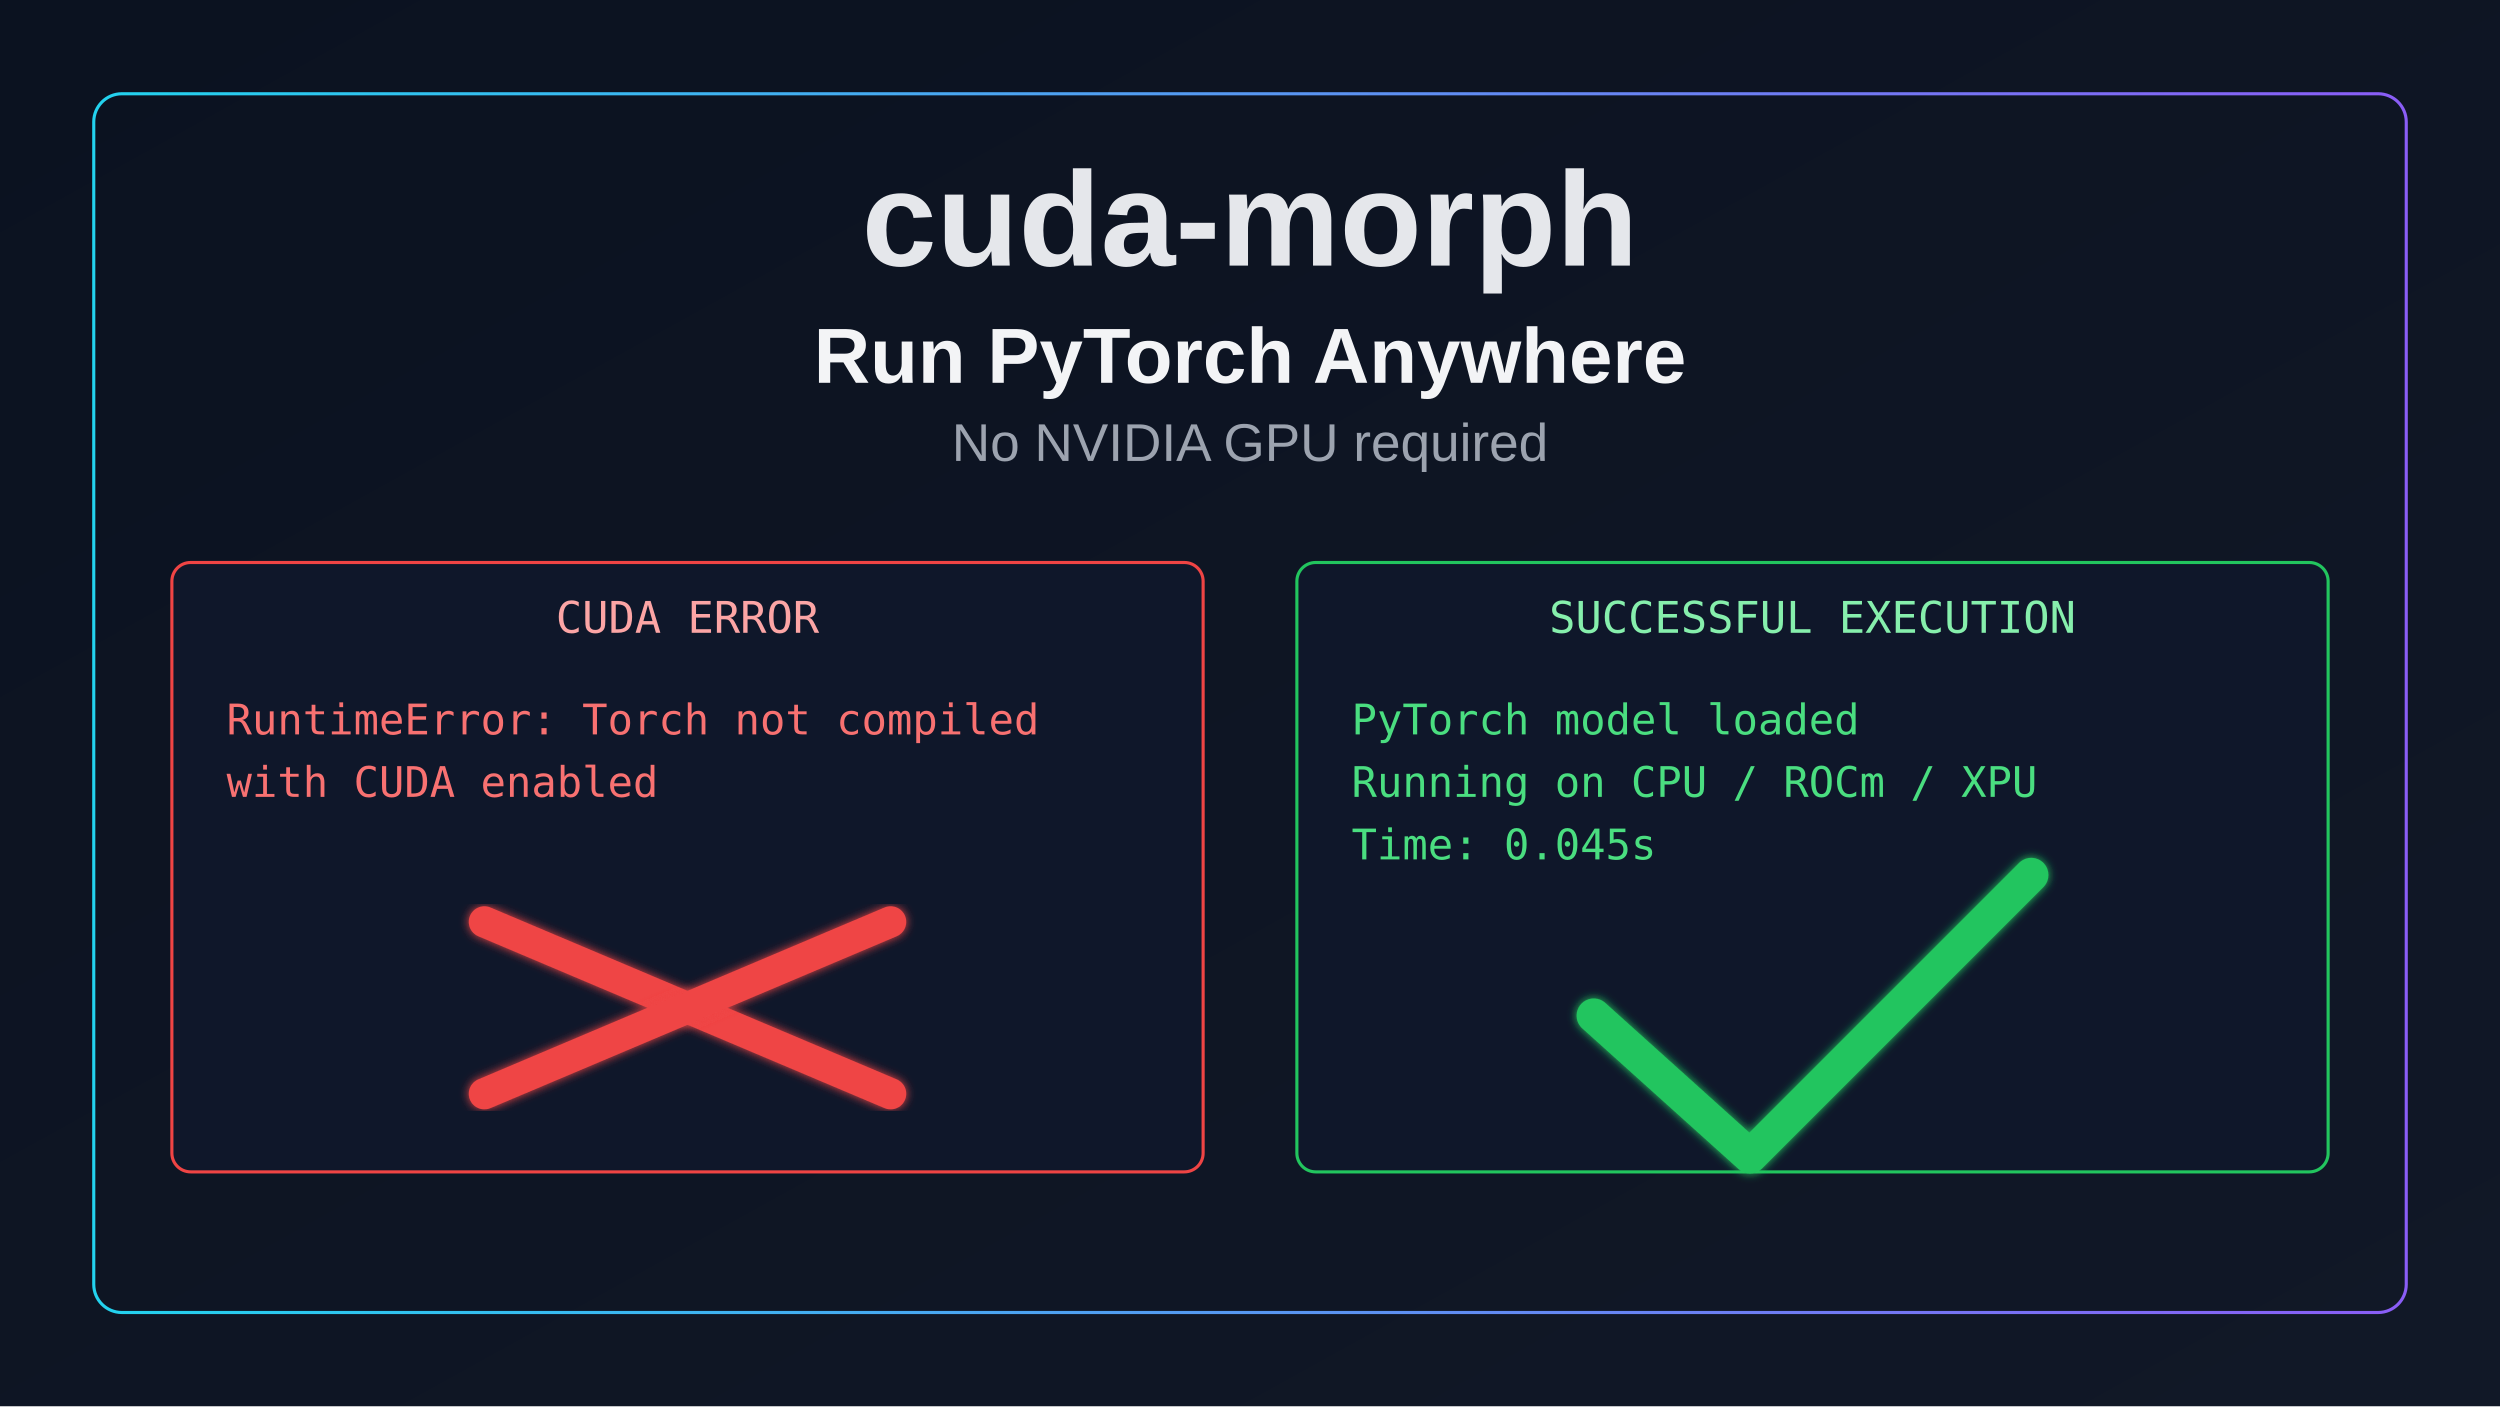
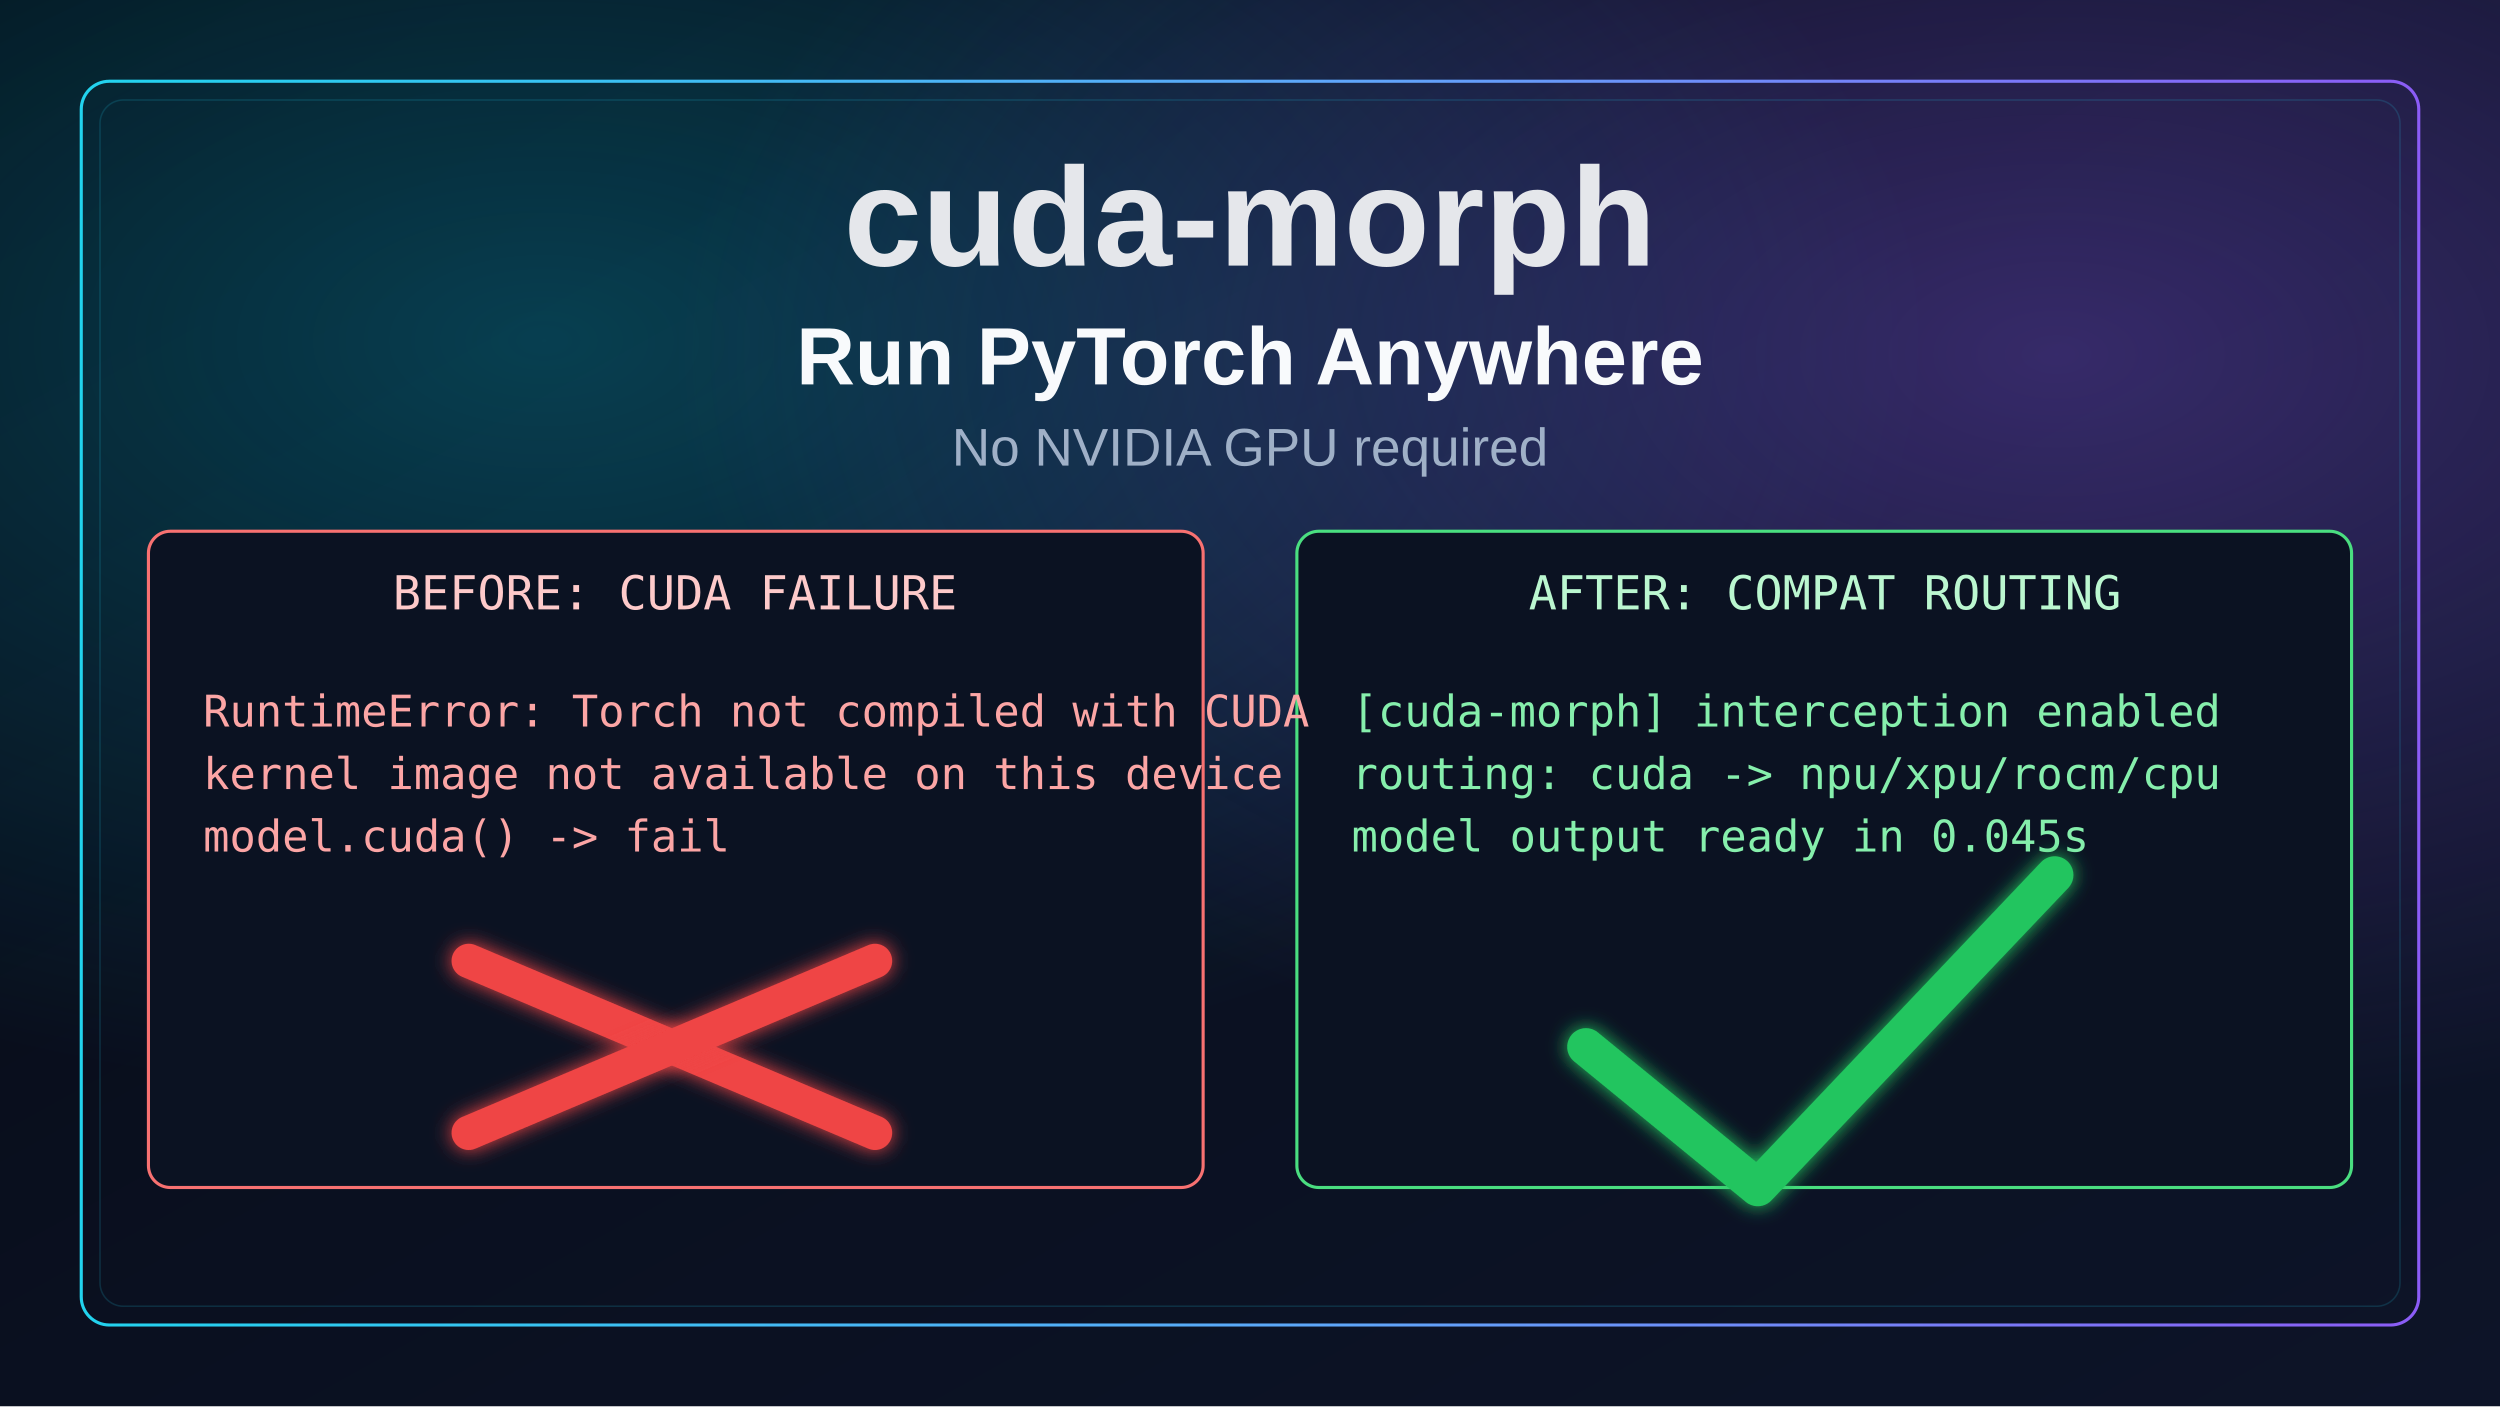
<svg xmlns="http://www.w3.org/2000/svg" width="1600" height="900" viewBox="0 0 1600 900" role="img" aria-label="cuda-morph hero dark screenshot">
  <defs>
    <linearGradient id="bg" x1="0" x2="1" y1="0" y2="1">
-       <stop offset="0%" stop-color="#0b1220" />
-       <stop offset="100%" stop-color="#111827" />
+       <stop offset="0%" stop-color="#050811" />
+       <stop offset="50%" stop-color="#0a1020" />
+       <stop offset="100%" stop-color="#0d1428" />
    </linearGradient>
+     <radialGradient id="bloomLeft" cx="0.22" cy="0.24" r="0.55">
+       <stop offset="0%" stop-color="#06b6d4" stop-opacity="0.30" />
+       <stop offset="100%" stop-color="#06b6d4" stop-opacity="0" />
+     </radialGradient>
+     <radialGradient id="bloomRight" cx="0.82" cy="0.25" r="0.55">
+       <stop offset="0%" stop-color="#8b5cf6" stop-opacity="0.34" />
+       <stop offset="100%" stop-color="#8b5cf6" stop-opacity="0" />
+     </radialGradient>
    <linearGradient id="accent" x1="0" x2="1" y1="0" y2="0">
      <stop offset="0%" stop-color="#22d3ee" />
+       <stop offset="55%" stop-color="#60a5fa" />
      <stop offset="100%" stop-color="#8b5cf6" />
    </linearGradient>
-     <filter id="glow">
-       <feGaussianBlur stdDeviation="3" result="blur" />
+     <filter id="strongGlow" x="-40%" y="-40%" width="180%" height="180%">
+       <feGaussianBlur stdDeviation="6" result="blur" />
      <feMerge>
        <feMergeNode in="blur" />
        <feMergeNode in="SourceGraphic" />
      </feMerge>
    </filter>
  </defs>
  <rect width="1600" height="900" fill="url(#bg)" />
-   <rect x="60" y="60" width="1480" height="780" rx="18" fill="none" stroke="url(#accent)" stroke-width="2" />
-   <text x="800" y="170" text-anchor="middle" font-family="Segoe UI, Arial, sans-serif" font-size="86" font-weight="700" fill="#e5e7eb">cuda-morph</text>
-   <text x="800" y="245" text-anchor="middle" font-family="Segoe UI, Arial, sans-serif" font-size="50" font-weight="600" fill="#f3f4f6">Run PyTorch Anywhere</text>
-   <text x="800" y="295" text-anchor="middle" font-family="Segoe UI, Arial, sans-serif" font-size="34" fill="#9ca3af">No NVIDIA GPU required</text>
-   <rect x="110" y="360" width="660" height="390" rx="12" fill="#0f172a" stroke="#ef4444" stroke-width="2" />
-   <rect x="830" y="360" width="660" height="390" rx="12" fill="#0f172a" stroke="#22c55e" stroke-width="2" />
-   <text x="440" y="405" text-anchor="middle" font-family="Consolas, monospace" font-size="28" fill="#fca5a5">CUDA ERROR</text>
-   <text x="1160" y="405" text-anchor="middle" font-family="Consolas, monospace" font-size="28" fill="#86efac">SUCCESSFUL EXECUTION</text>
-   <text x="145" y="470" font-family="Consolas, monospace" font-size="27" fill="#f87171">RuntimeError: Torch not compiled</text>
-   <text x="145" y="510" font-family="Consolas, monospace" font-size="27" fill="#f87171">with CUDA enabled</text>
-   <text x="865" y="470" font-family="Consolas, monospace" font-size="27" fill="#4ade80">PyTorch model loaded</text>
-   <text x="865" y="510" font-family="Consolas, monospace" font-size="27" fill="#4ade80">Running on CPU / ROCm / XPU</text>
-   <text x="865" y="550" font-family="Consolas, monospace" font-size="27" fill="#4ade80">Time: 0.045s</text>
-   <line x1="310" y1="590" x2="570" y2="700" stroke="#ef4444" stroke-width="20" stroke-linecap="round" filter="url(#glow)" />
-   <line x1="570" y1="590" x2="310" y2="700" stroke="#ef4444" stroke-width="20" stroke-linecap="round" filter="url(#glow)" />
-   <polyline points="1020,650 1120,740 1300,560" fill="none" stroke="#22c55e" stroke-width="22" stroke-linecap="round" stroke-linejoin="round" filter="url(#glow)" />
+   <rect width="1600" height="900" fill="url(#bloomLeft)" />
+   <rect width="1600" height="900" fill="url(#bloomRight)" />
+   <rect x="52" y="52" width="1496" height="796" rx="18" fill="none" stroke="url(#accent)" stroke-width="2" />
+   <rect x="64" y="64" width="1472" height="772" rx="15" fill="none" stroke="#22d3ee" stroke-opacity="0.16" stroke-width="1" />
+   <text x="800" y="170" text-anchor="middle" font-family="Segoe UI, Arial, sans-serif" font-size="90" font-weight="700" fill="#e5e7eb">cuda-morph</text>
+   <text x="800" y="246" text-anchor="middle" font-family="Segoe UI, Arial, sans-serif" font-size="52" font-weight="600" fill="#f8fafc">Run PyTorch Anywhere</text>
+   <text x="800" y="298" text-anchor="middle" font-family="Segoe UI, Arial, sans-serif" font-size="34" fill="#9fb0c7">No NVIDIA GPU required</text>
+   <rect x="95" y="340" width="675" height="420" rx="14" fill="#0b1222" stroke="#f87171" stroke-width="2" />
+   <rect x="830" y="340" width="675" height="420" rx="14" fill="#0b1222" stroke="#4ade80" stroke-width="2" />
+   <text x="432" y="390" text-anchor="middle" font-family="Consolas, monospace" font-size="30" fill="#fecaca">BEFORE: CUDA FAILURE</text>
+   <text x="1168" y="390" text-anchor="middle" font-family="Consolas, monospace" font-size="30" fill="#bbf7d0">AFTER: COMPAT ROUTING</text>
+   <text x="130" y="465" font-family="Consolas, monospace" font-size="28" fill="#fca5a5">RuntimeError: Torch not compiled with CUDA</text>
+   <text x="130" y="505" font-family="Consolas, monospace" font-size="28" fill="#fca5a5">kernel image not available on this device</text>
+   <text x="130" y="545" font-family="Consolas, monospace" font-size="28" fill="#fca5a5">model.cuda() -&gt; fail</text>
+   <text x="865" y="465" font-family="Consolas, monospace" font-size="28" fill="#86efac">[cuda-morph] interception enabled</text>
+   <text x="865" y="505" font-family="Consolas, monospace" font-size="28" fill="#86efac">routing: cuda -&gt; npu/xpu/rocm/cpu</text>
+   <text x="865" y="545" font-family="Consolas, monospace" font-size="28" fill="#86efac">model output ready in 0.045s</text>
+   <line x1="300" y1="615" x2="560" y2="725" stroke="#ef4444" stroke-width="22" stroke-linecap="round" filter="url(#strongGlow)" />
+   <line x1="560" y1="615" x2="300" y2="725" stroke="#ef4444" stroke-width="22" stroke-linecap="round" filter="url(#strongGlow)" />
+   <polyline points="1015,670 1125,760 1315,560" fill="none" stroke="#22c55e" stroke-width="24" stroke-linecap="round" stroke-linejoin="round" filter="url(#strongGlow)" />
</svg>
